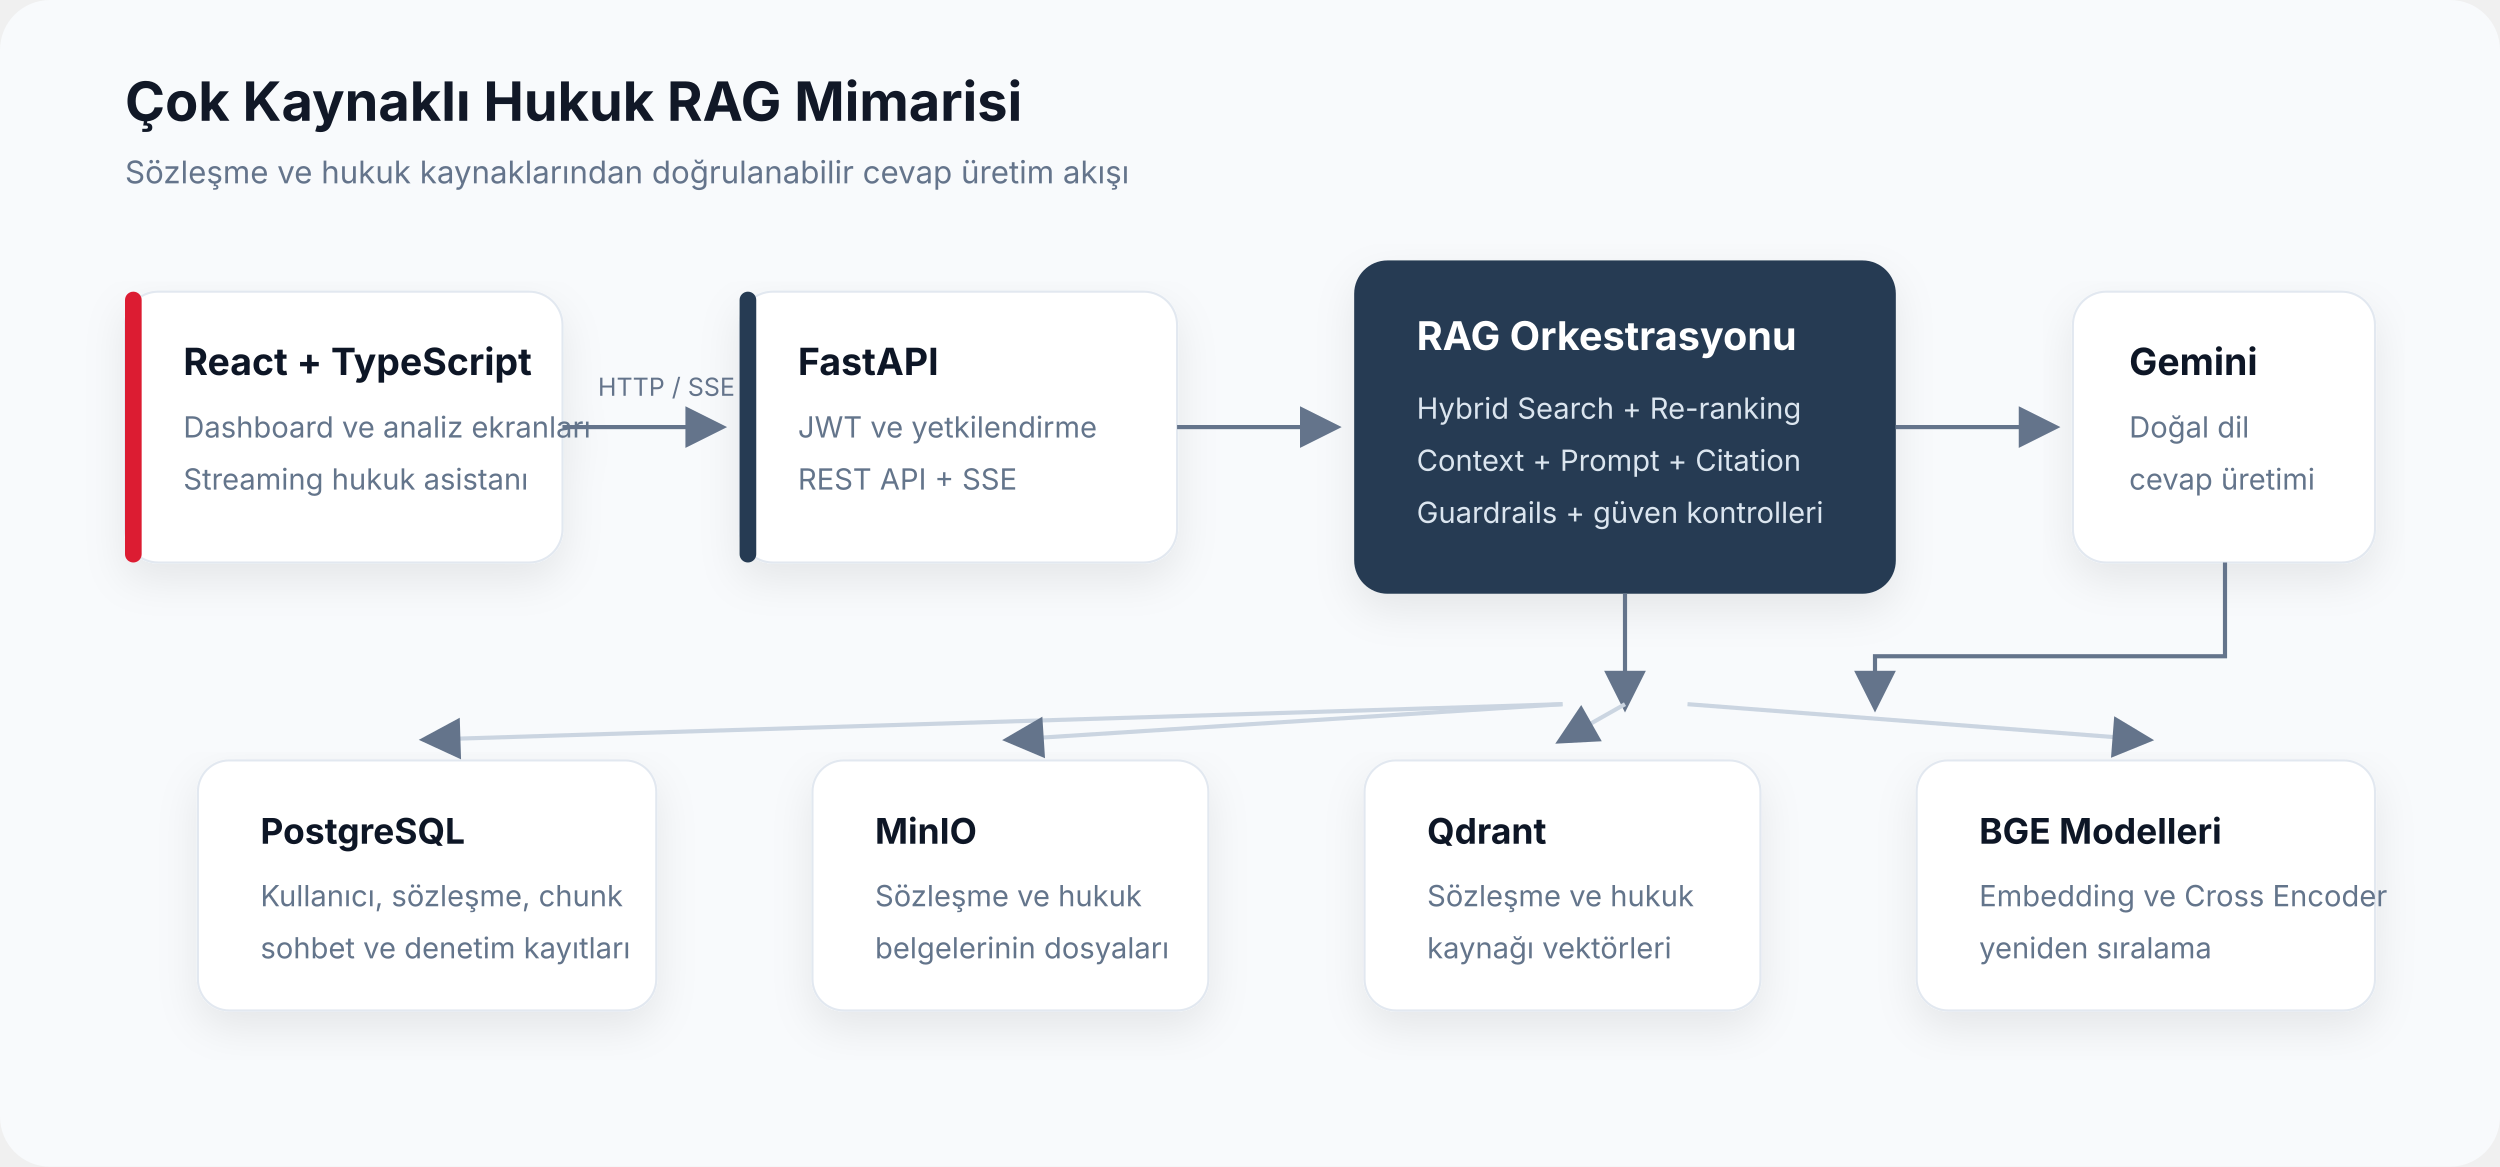
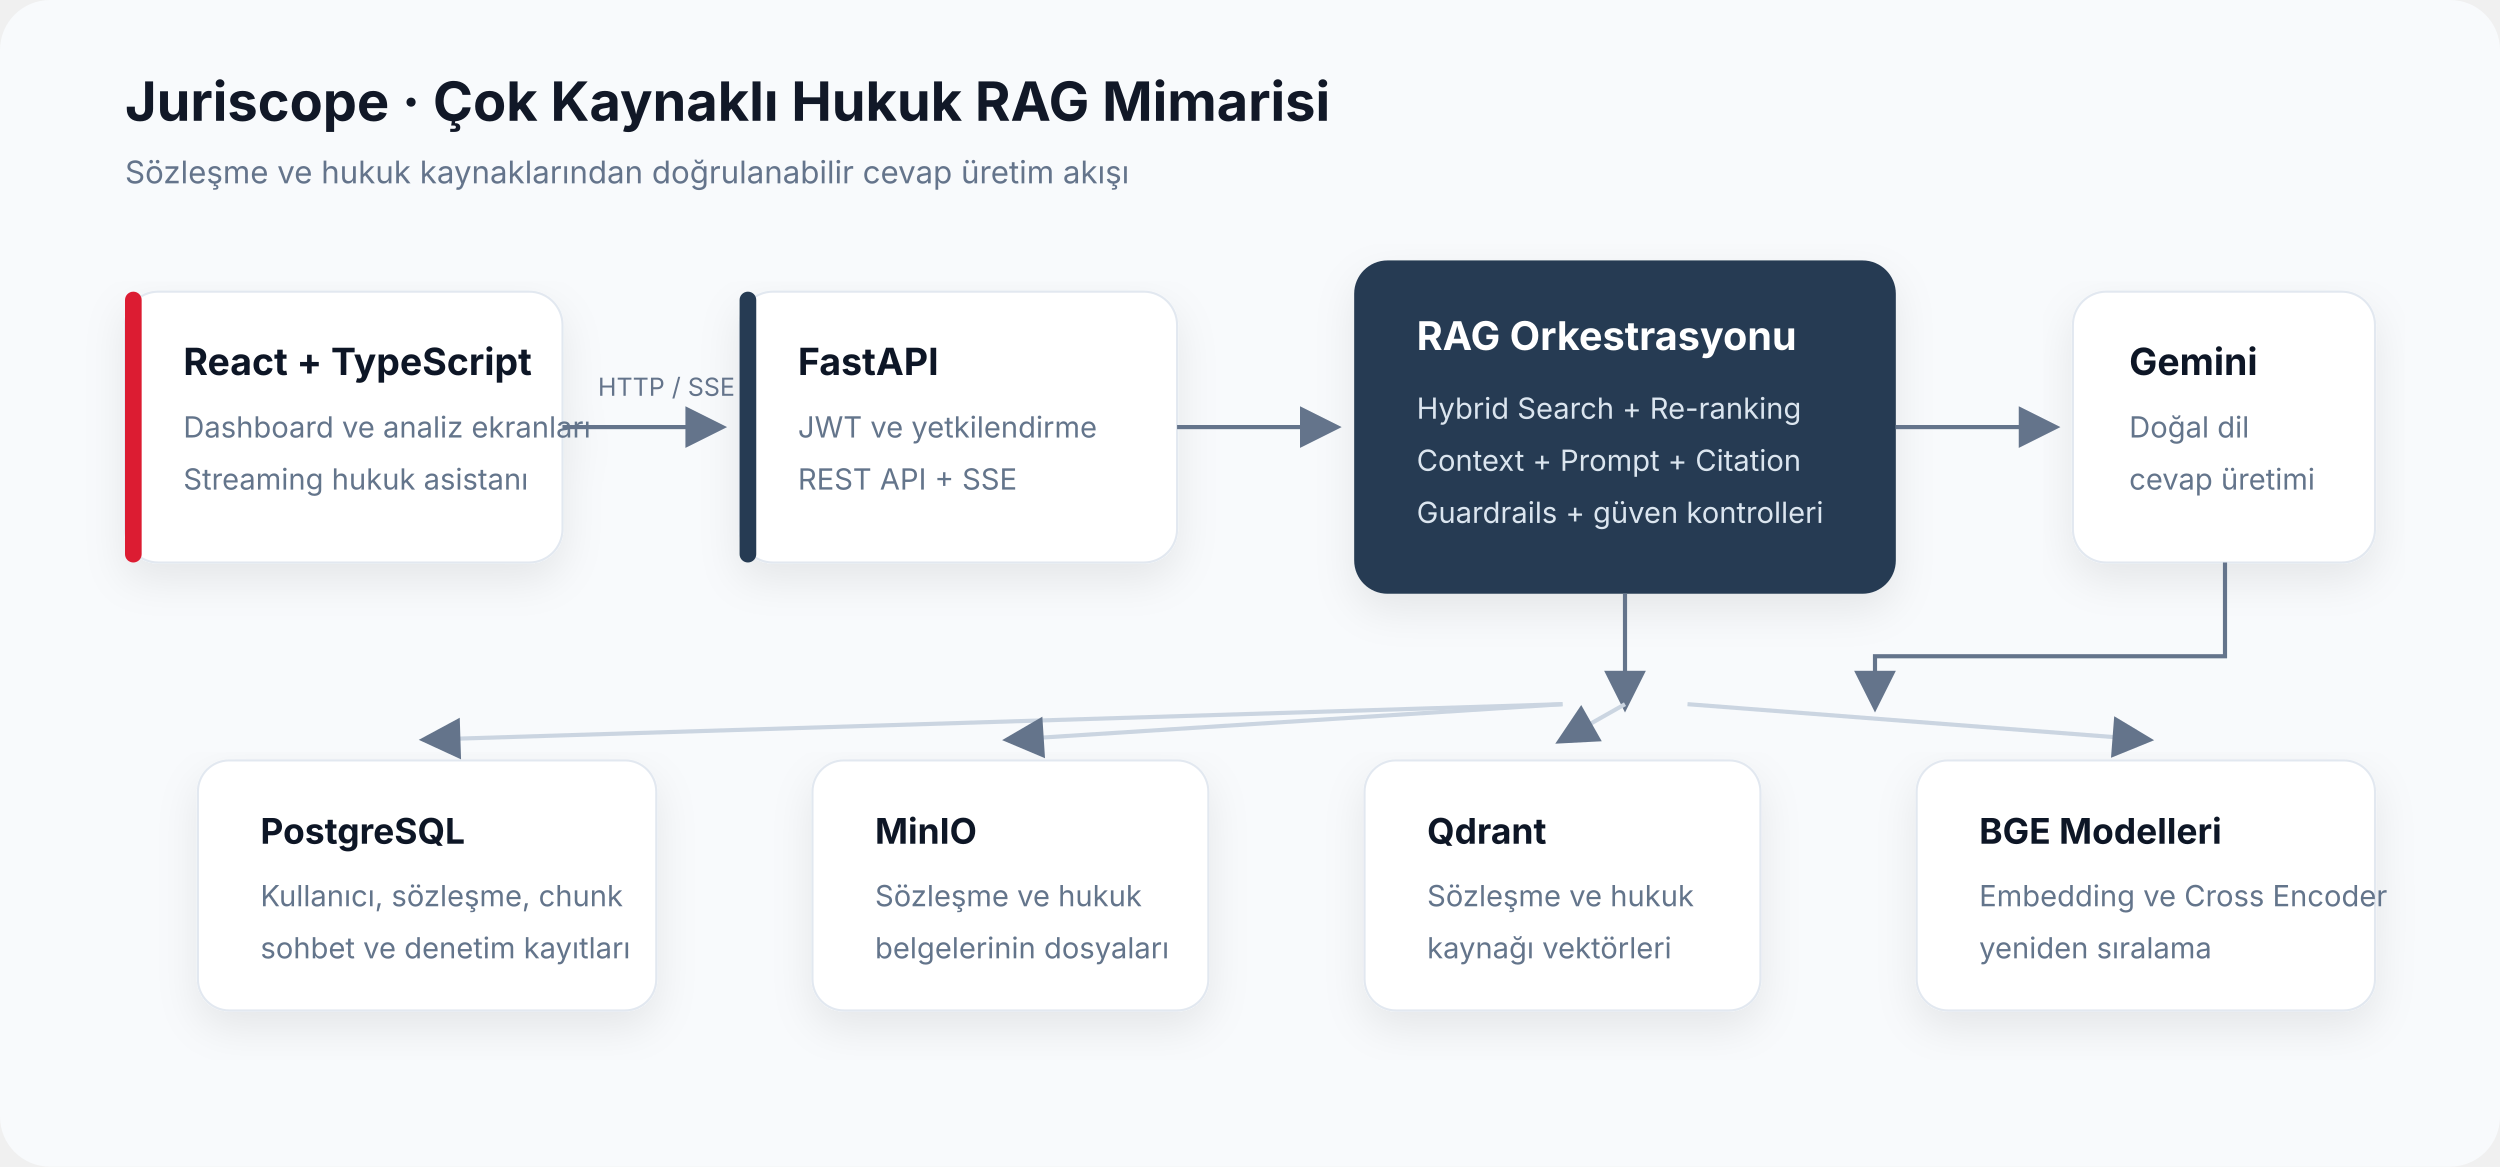
<svg xmlns="http://www.w3.org/2000/svg" width="1200" height="560" viewBox="0 0 1200 560" role="img" aria-labelledby="title description">
-   <description id="description">React arayüzünden FastAPI ve RAG orkestrasyonuna, oradan PostgreSQL, MinIO, Qdrant ve Gemini servislerine uzanan sistem akışı.</description>
+   <description id="description">Juriscope arayüzünden FastAPI ve RAG orkestrasyonuna, oradan PostgreSQL, MinIO, Qdrant ve Gemini servislerine uzanan sistem akışı.</description>
  <defs>
    <filter id="shadow" x="-10%" y="-10%" width="120%" height="130%">
      <feDropShadow dx="0" dy="8" stdDeviation="10" flood-color="#0f172a" flood-opacity="0.08" />
    </filter>
    <marker id="arrow" markerWidth="10" markerHeight="10" refX="8" refY="5" orient="auto">
      <path d="M0,0 L10,5 L0,10 Z" fill="#64748b" />
    </marker>
  </defs>
  <rect width="1200" height="560" rx="24" fill="#f8fafc" />
-   <text x="60" y="58" fill="#111827" font-family="Inter,Arial,sans-serif" font-size="26" font-weight="700">Çok Kaynaklı Hukuk RAG Mimarisi</text>
+   <text x="60" y="58" fill="#111827" font-family="Inter,Arial,sans-serif" font-size="26" font-weight="700">Juriscope · Çok Kaynaklı Hukuk RAG Mimarisi</text>
  <text x="60" y="88" fill="#64748b" font-family="Inter,Arial,sans-serif" font-size="15">Sözleşme ve hukuk kaynaklarından doğrulanabilir cevap üretim akışı</text>
  <g filter="url(#shadow)">
    <rect x="60" y="140" width="210" height="130" rx="16" fill="#ffffff" stroke="#e2e8f0" />
    <rect x="60" y="140" width="8" height="130" rx="4" fill="#dc1e32" />
    <text x="88" y="180" fill="#111827" font-family="Inter,Arial,sans-serif" font-size="18" font-weight="700">React + TypeScript</text>
    <text x="88" y="210" fill="#64748b" font-family="Inter,Arial,sans-serif" font-size="14">Dashboard ve analiz ekranları</text>
    <text x="88" y="235" fill="#64748b" font-family="Inter,Arial,sans-serif" font-size="14">Streaming hukuk asistanı</text>
  </g>
  <g filter="url(#shadow)">
    <rect x="355" y="140" width="210" height="130" rx="16" fill="#ffffff" stroke="#e2e8f0" />
    <rect x="355" y="140" width="8" height="130" rx="4" fill="#263b52" />
    <text x="383" y="180" fill="#111827" font-family="Inter,Arial,sans-serif" font-size="18" font-weight="700">FastAPI</text>
    <text x="383" y="210" fill="#64748b" font-family="Inter,Arial,sans-serif" font-size="14">JWT ve yetkilendirme</text>
    <text x="383" y="235" fill="#64748b" font-family="Inter,Arial,sans-serif" font-size="14">REST API + SSE</text>
  </g>
  <g filter="url(#shadow)">
    <rect x="650" y="125" width="260" height="160" rx="16" fill="#263b52" />
    <text x="680" y="168" fill="#ffffff" font-family="Inter,Arial,sans-serif" font-size="19" font-weight="700">RAG Orkestrasyonu</text>
    <text x="680" y="201" fill="#dbe5ef" font-family="Inter,Arial,sans-serif" font-size="14">Hybrid Search + Re-ranking</text>
    <text x="680" y="226" fill="#dbe5ef" font-family="Inter,Arial,sans-serif" font-size="14">Context + Prompt + Citation</text>
    <text x="680" y="251" fill="#dbe5ef" font-family="Inter,Arial,sans-serif" font-size="14">Guardrails + güven kontrolleri</text>
  </g>
  <g filter="url(#shadow)">
    <rect x="995" y="140" width="145" height="130" rx="16" fill="#ffffff" stroke="#e2e8f0" />
    <text x="1022" y="180" fill="#111827" font-family="Inter,Arial,sans-serif" font-size="18" font-weight="700">Gemini</text>
    <text x="1022" y="210" fill="#64748b" font-family="Inter,Arial,sans-serif" font-size="14">Doğal dil</text>
    <text x="1022" y="235" fill="#64748b" font-family="Inter,Arial,sans-serif" font-size="14">cevap üretimi</text>
  </g>
  <path d="M270 205 H345" stroke="#64748b" stroke-width="2" marker-end="url(#arrow)" />
  <path d="M565 205 H640" stroke="#64748b" stroke-width="2" marker-end="url(#arrow)" />
  <path d="M910 205 H985" stroke="#64748b" stroke-width="2" marker-end="url(#arrow)" />
  <text x="287" y="190" fill="#64748b" font-family="Inter,Arial,sans-serif" font-size="12">HTTP / SSE</text>
  <path d="M780 285 V338" stroke="#64748b" stroke-width="2" marker-end="url(#arrow)" />
  <path d="M1068 270 V315 H900 V338" fill="none" stroke="#64748b" stroke-width="2" marker-end="url(#arrow)" />
  <g filter="url(#shadow)">
    <rect x="95" y="365" width="220" height="120" rx="15" fill="#ffffff" stroke="#e2e8f0" />
    <text x="125" y="405" fill="#111827" font-family="Inter,Arial,sans-serif" font-size="17" font-weight="700">PostgreSQL</text>
    <text x="125" y="435" fill="#64748b" font-family="Inter,Arial,sans-serif" font-size="14">Kullanıcı, sözleşme, chunk</text>
    <text x="125" y="460" fill="#64748b" font-family="Inter,Arial,sans-serif" font-size="14">sohbet ve denetim kayıtları</text>
  </g>
  <g filter="url(#shadow)">
    <rect x="390" y="365" width="190" height="120" rx="15" fill="#ffffff" stroke="#e2e8f0" />
    <text x="420" y="405" fill="#111827" font-family="Inter,Arial,sans-serif" font-size="17" font-weight="700">MinIO</text>
    <text x="420" y="435" fill="#64748b" font-family="Inter,Arial,sans-serif" font-size="14">Sözleşme ve hukuk</text>
    <text x="420" y="460" fill="#64748b" font-family="Inter,Arial,sans-serif" font-size="14">belgelerinin dosyaları</text>
  </g>
  <g filter="url(#shadow)">
    <rect x="655" y="365" width="190" height="120" rx="15" fill="#ffffff" stroke="#e2e8f0" />
    <text x="685" y="405" fill="#111827" font-family="Inter,Arial,sans-serif" font-size="17" font-weight="700">Qdrant</text>
    <text x="685" y="435" fill="#64748b" font-family="Inter,Arial,sans-serif" font-size="14">Sözleşme ve hukuk</text>
    <text x="685" y="460" fill="#64748b" font-family="Inter,Arial,sans-serif" font-size="14">kaynağı vektörleri</text>
  </g>
  <g filter="url(#shadow)">
    <rect x="920" y="365" width="220" height="120" rx="15" fill="#ffffff" stroke="#e2e8f0" />
    <text x="950" y="405" fill="#111827" font-family="Inter,Arial,sans-serif" font-size="17" font-weight="700">BGE Modelleri</text>
    <text x="950" y="435" fill="#64748b" font-family="Inter,Arial,sans-serif" font-size="14">Embedding ve Cross Encoder</text>
    <text x="950" y="460" fill="#64748b" font-family="Inter,Arial,sans-serif" font-size="14">yeniden sıralama</text>
  </g>
  <path d="M750 338 L205 355" stroke="#cbd5e1" stroke-width="2" marker-end="url(#arrow)" />
  <path d="M750 338 L485 355" stroke="#cbd5e1" stroke-width="2" marker-end="url(#arrow)" />
  <path d="M780 338 L750 355" stroke="#cbd5e1" stroke-width="2" marker-end="url(#arrow)" />
  <path d="M810 338 L1030 355" stroke="#cbd5e1" stroke-width="2" marker-end="url(#arrow)" />
</svg>
